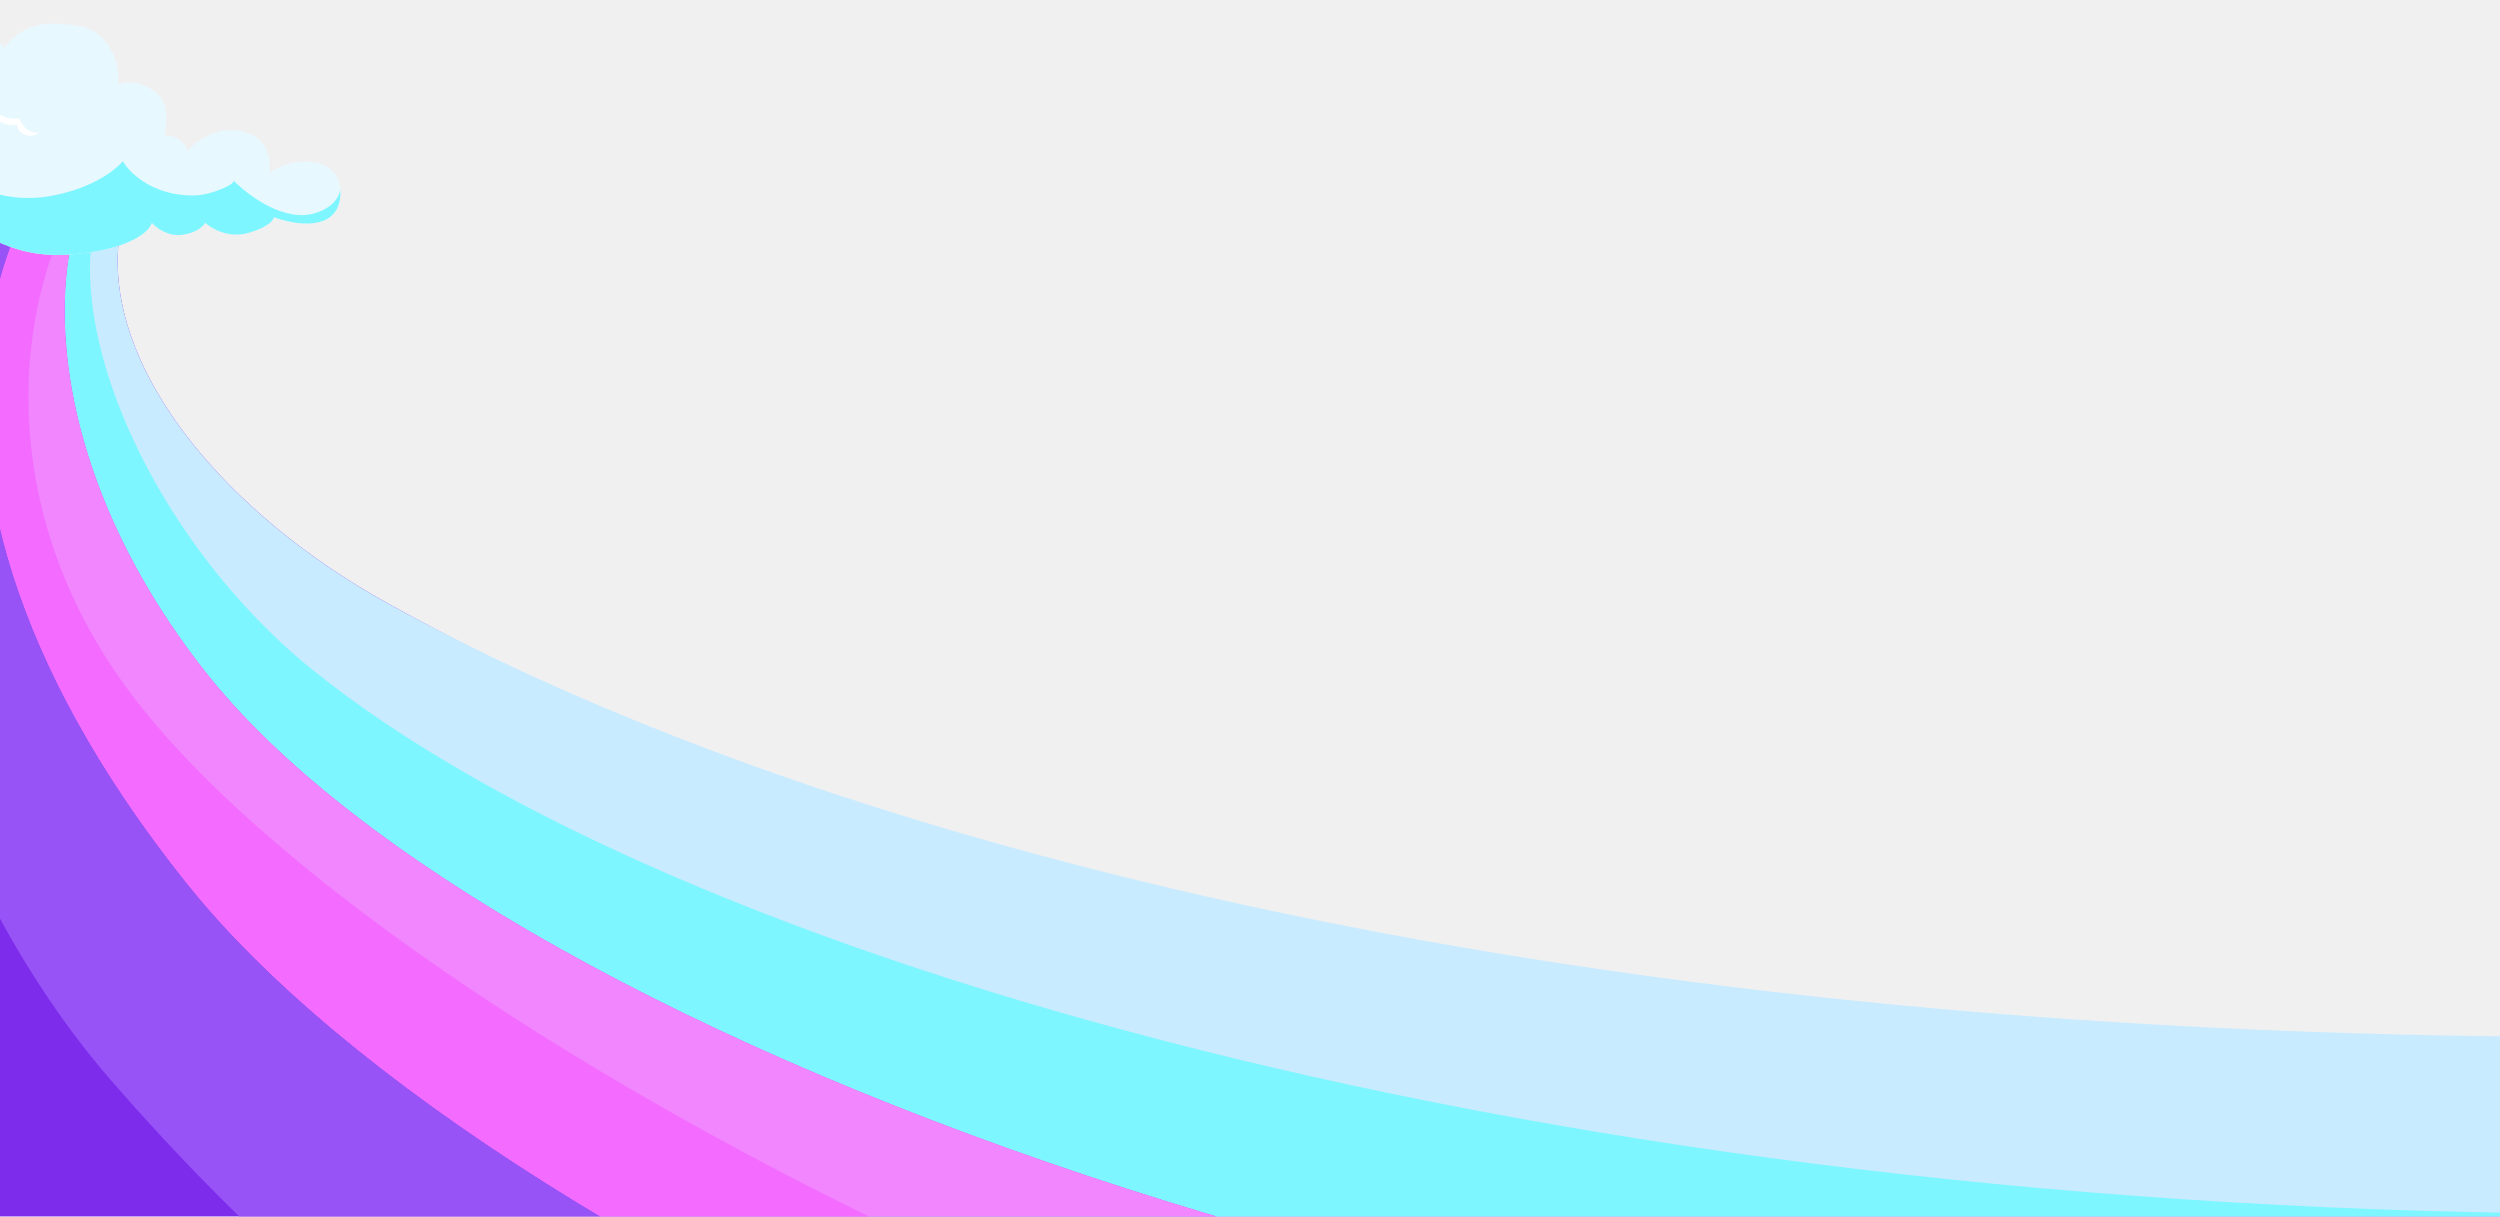
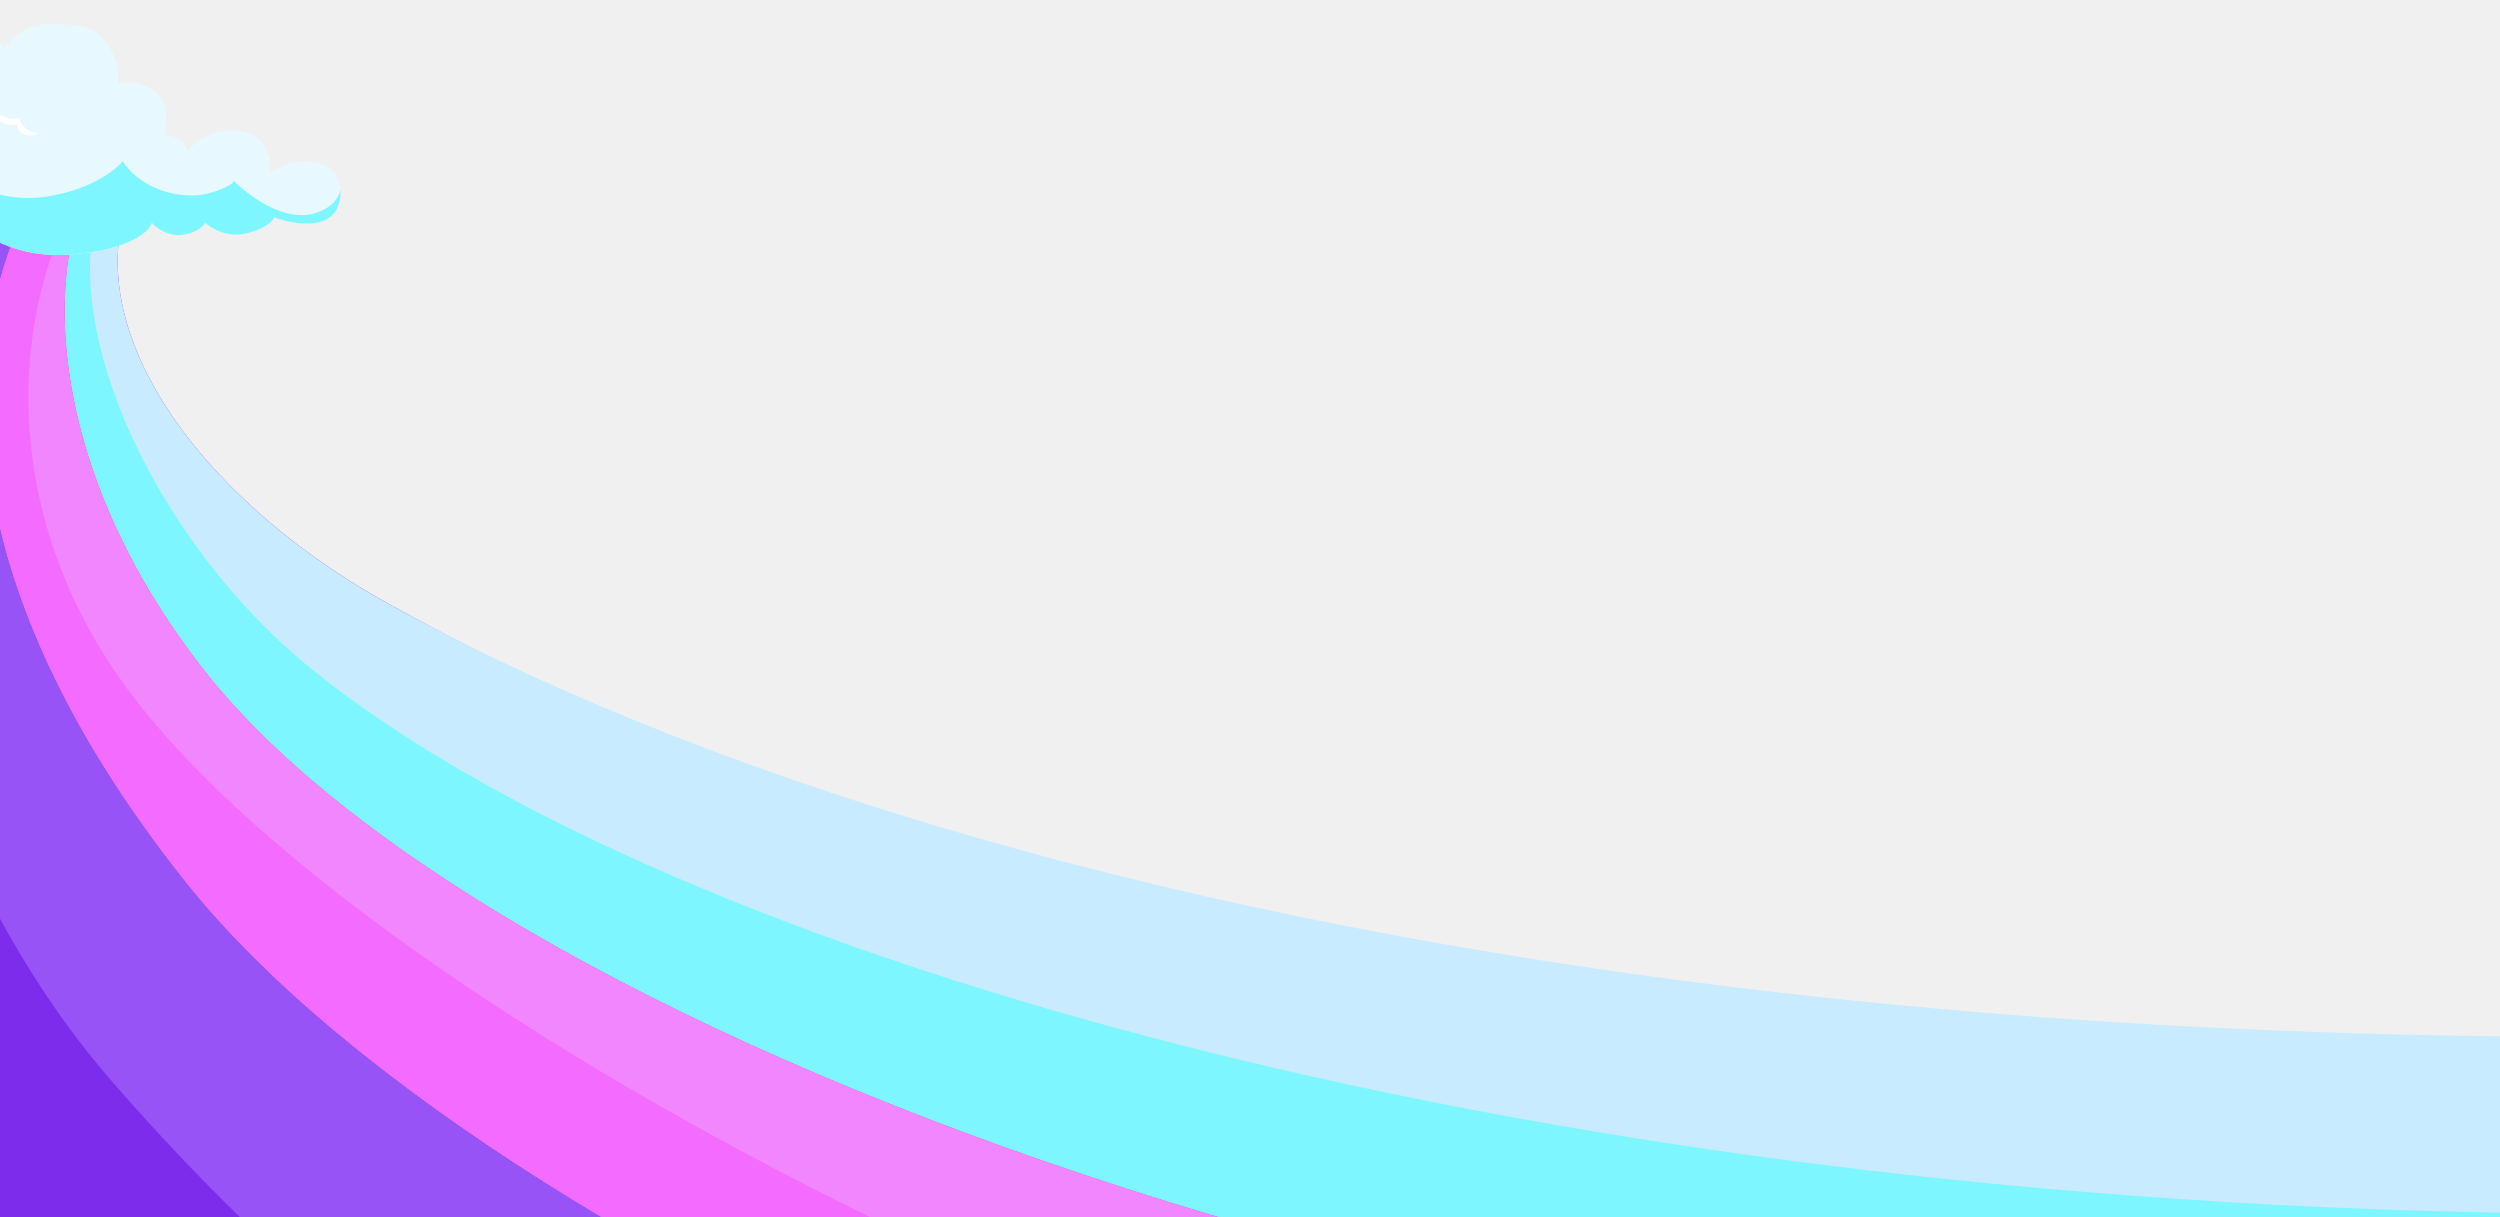
<svg xmlns="http://www.w3.org/2000/svg" width="1488" height="724" viewBox="0 0 1488 724" fill="none">
  <g clip-path="url(#clip0_54_2279)">
    <path d="M38.442 49.586L93.156 88.667C28.822 172.242 106.384 290.688 232.045 359.832C472.05 491.892 832.005 619.599 1473.73 619.599L1605.99 1449.92C863.846 1518.5 -104.055 1035.98 -104.055 339.39C-104.055 160.5 -14.268 71.832 38.442 49.586Z" fill="#7D2CEC" />
    <path d="M82.437 80.996L93.158 88.667C28.823 172.241 106.385 290.688 232.047 359.832C472.052 491.892 903.037 617.149 1544.76 617.149V830.24C937.328 854.734 297.146 622.619 121.703 399.159C5.36 250.975 29.727 103.242 82.437 80.996Z" fill="#C8EBFF" />
    <path d="M82.437 80.996L85.575 83.311C11.483 141.98 74.8 309.324 186.61 399.159C398.476 569.387 920.182 722.47 1561.91 722.47L1544.76 830.24C937.328 854.734 297.146 622.619 121.703 399.159C5.36 250.975 29.727 103.242 82.437 80.996Z" fill="#7EF6FF" />
    <path d="M82.436 80.997L64.908 68.654C26.178 80.997 -103.636 256.487 110.68 525.3C295.124 756.647 912.833 1042.11 1554.56 1042.11L1544.76 830.241C937.326 854.734 297.145 622.62 121.701 399.16C5.359 250.976 29.726 103.243 82.436 80.997Z" fill="#F186FE" />
    <path d="M82.436 80.997L64.908 68.654C26.178 80.997 -103.636 256.487 110.68 525.3C295.124 756.647 912.833 1042.11 1554.56 1042.11V969.852C947.123 994.346 257.879 642.215 82.436 418.754C-33.907 270.57 29.726 103.243 82.436 80.997Z" fill="#F46BFF" />
    <path d="M49.753 57.67L64.908 68.654C26.178 80.996 -103.636 256.486 110.68 525.299C295.124 756.646 912.833 1042.11 1554.56 1042.11L1608.44 1212.33C1001.01 1236.83 410.722 1042.11 64.908 641.642C-58.225 499.05 -152.623 206.887 49.753 57.67Z" fill="#9853F7" />
    <path d="M-401.388 123.938C-409.232 141.306 -464.696 145.227 -471.419 118.335C-474.636 99.847 -464.148 92.209 -448.449 89.623C-436.546 87.662 -423.705 91.163 -417.355 94.525C-418.569 90.416 -418.14 80.799 -406.711 75.196C-395.282 69.594 -383.46 74.916 -378.978 78.278C-378.792 71.555 -376.121 55.756 -366.933 46.344C-355.448 34.578 -333.598 31.497 -315.67 43.822C-315.95 26.735 -300.824 17.212 -284.016 15.53C-267.209 13.848 -260.766 17.212 -247.88 28.559C-252.362 14.696 -249.561 -21.727 -220.148 -39.935C-190.735 -58.143 -152.778 -51.978 -131.349 -32.369C-126.307 -47.496 -96.053 -67.105 -66.36 -45.255C-36.667 -23.405 -49.833 8.108 -52.214 17.212C-44.651 10.349 -39.748 8.668 -30.084 8.808C-20.42 8.948 -13.837 17.492 -13.697 28.559C-12.016 22.538 0.169 21.836 2.41 28.559C14.736 11.891 32.524 12.732 48.351 15.813C64.178 18.895 72.021 37.244 70.2 50.41C80.145 46.488 90.229 52.371 94.571 56.712C98.913 61.054 100.314 69.038 97.793 80.663C106.196 80.103 110.632 86.404 111.799 89.624C115.954 84.676 127.906 75.394 142.472 77.859C160.68 80.941 160.82 95.925 160.68 103.209C169.224 94.385 204.52 89.483 202.559 116.515C200.99 138.14 175.574 134.022 163.061 129.26C162.875 130.988 159.56 135.283 147.795 138.644C136.03 142.006 125.805 136.03 122.163 132.622C121.136 134.536 116.953 138.644 108.437 139.765C99.921 140.885 92.844 135.47 90.369 132.622C88.969 137.804 77.175 148.841 41.208 151.53C5.24 154.219 -18.412 135.003 -25.742 125.058C-26.396 126.599 -29.048 130.465 -34.426 133.602C-39.804 136.74 -48.712 134.909 -52.494 133.602C-53.895 137.711 -61.488 149.278 -82.327 151.11C-107.817 153.351 -120.097 143.22 -126.167 136.684C-129.481 139.812 -134.429 149.289 -152.778 149.289C-166.359 149.289 -175.982 144.294 -179.25 140.185C-185.413 154.471 -212.303 162.035 -226.029 141.866C-234.713 154.752 -271.129 154.752 -281.495 138.224C-303.625 152.511 -330.517 148.029 -349.845 128.98C-352.367 137.104 -385.701 155.312 -401.388 123.938Z" fill="#E8F8FF" />
    <path d="M-125.887 -22.273C-122.619 -18.212 -116.054 -5.634 -115.942 12.182C-109.92 -9.388 -120.144 -18.492 -125.887 -22.273Z" fill="white" />
    <path d="M11.374 70.448C-1.149 72.125 -5.788 62.504 -6.549 57.453C-6.296 73.296 4.164 75.196 10.114 74.089C10.254 79.972 18.517 83.053 23.279 78.851C16.837 79.832 13.195 74.65 11.374 70.448Z" fill="white" />
    <path fill-rule="evenodd" clip-rule="evenodd" d="M-471.415 118.335C-464.692 145.227 -409.228 141.306 -401.384 123.938C-385.697 155.312 -352.363 137.104 -349.842 128.98C-330.513 148.029 -303.621 152.511 -281.491 138.224C-271.125 154.752 -234.709 154.752 -226.025 141.866C-212.299 162.035 -185.409 154.471 -179.246 140.185C-175.978 144.294 -166.355 149.289 -152.775 149.289C-137.221 149.289 -131.297 142.48 -127.834 138.5C-127.211 137.784 -126.668 137.16 -126.163 136.684C-120.093 143.22 -107.813 153.351 -82.323 151.11C-61.484 149.278 -53.891 137.711 -52.49 133.602C-48.708 134.909 -39.8 136.74 -34.422 133.602C-29.044 130.465 -26.392 126.599 -25.738 125.058C-18.408 135.003 5.243 154.219 41.211 151.53C77.179 148.841 88.972 137.804 90.373 132.622C92.847 135.47 99.925 140.885 108.441 139.765C116.957 138.644 121.14 134.536 122.167 132.622C125.809 136.03 136.033 142.006 147.799 138.644C159.564 135.283 162.879 130.988 163.065 129.26C175.578 134.022 200.994 138.14 202.563 116.515C202.651 115.292 202.664 114.135 202.606 113.041C201.46 118.312 197.489 123.613 187.999 126.738C169.622 132.789 147.661 116.374 138.977 107.41C140.564 109.464 125.531 116.374 114.886 116.374C91.695 116.374 77.443 103.675 73.148 95.925C73.148 95.925 61.663 110.491 31.689 116.374C-6.355 123.84 -34.327 100.967 -43.664 88.081C-43.757 93.123 -47.306 103.768 -60.752 106.009C-74.198 108.25 -82.414 98.352 -84.842 93.123C-87.083 96.018 -95.767 106.009 -113.135 103.208C-130.206 100.454 -141.987 87.614 -145.629 79.117C-145.729 79.374 -145.836 79.653 -145.95 79.952C-148.291 86.08 -153.917 100.811 -174.482 109.09C-193.876 116.899 -214.073 109.651 -222.663 103.208C-223.784 109.744 -235.661 123.265 -274.206 125.058C-312.751 126.85 -333.219 113.479 -338.635 106.569C-339.475 109.557 -345.358 116.206 -362.165 118.895C-378.972 121.584 -391.205 113.479 -395.22 109.09C-395.967 111.425 -405.584 123.657 -428.554 125.058C-453.717 126.592 -467.327 117.878 -471.903 109.746C-472.116 112.309 -471.967 115.163 -471.415 118.335Z" fill="#7EF6FF" />
  </g>
-   <defs>
-     <clipPath id="clip0_54_2279">
-       <rect width="1488" height="724" fill="white" />
-     </clipPath>
-   </defs>
</svg>
